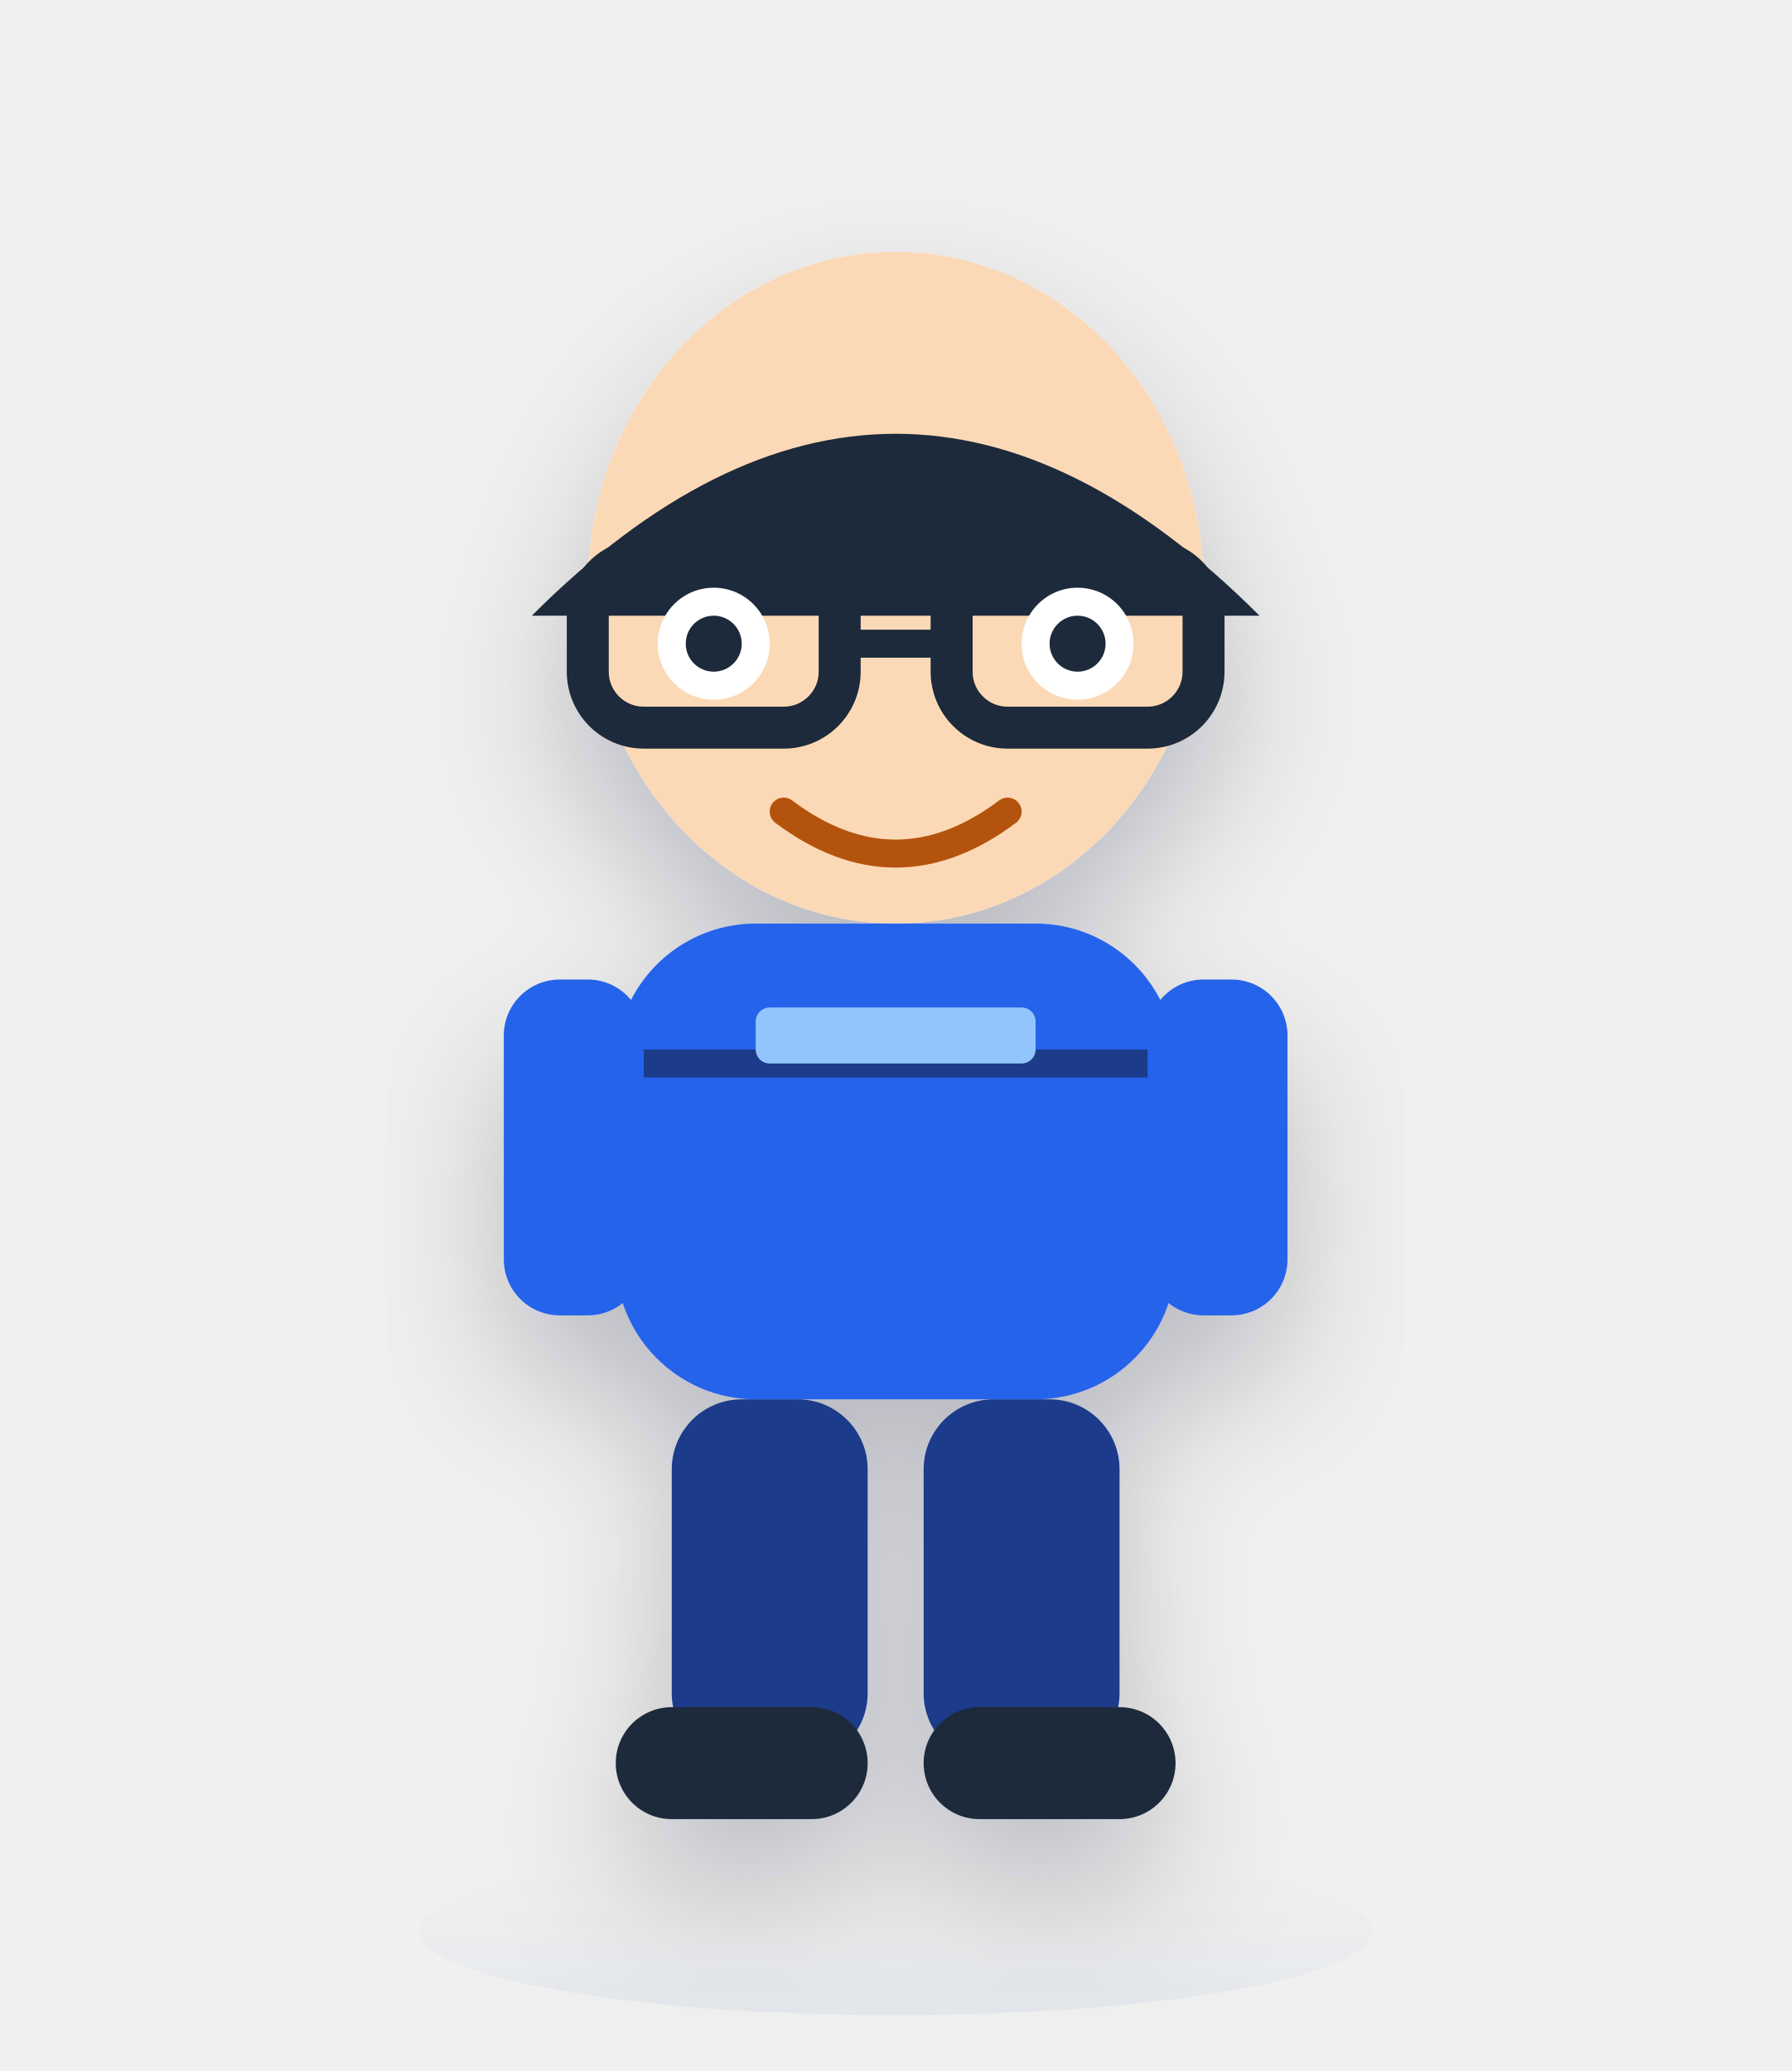
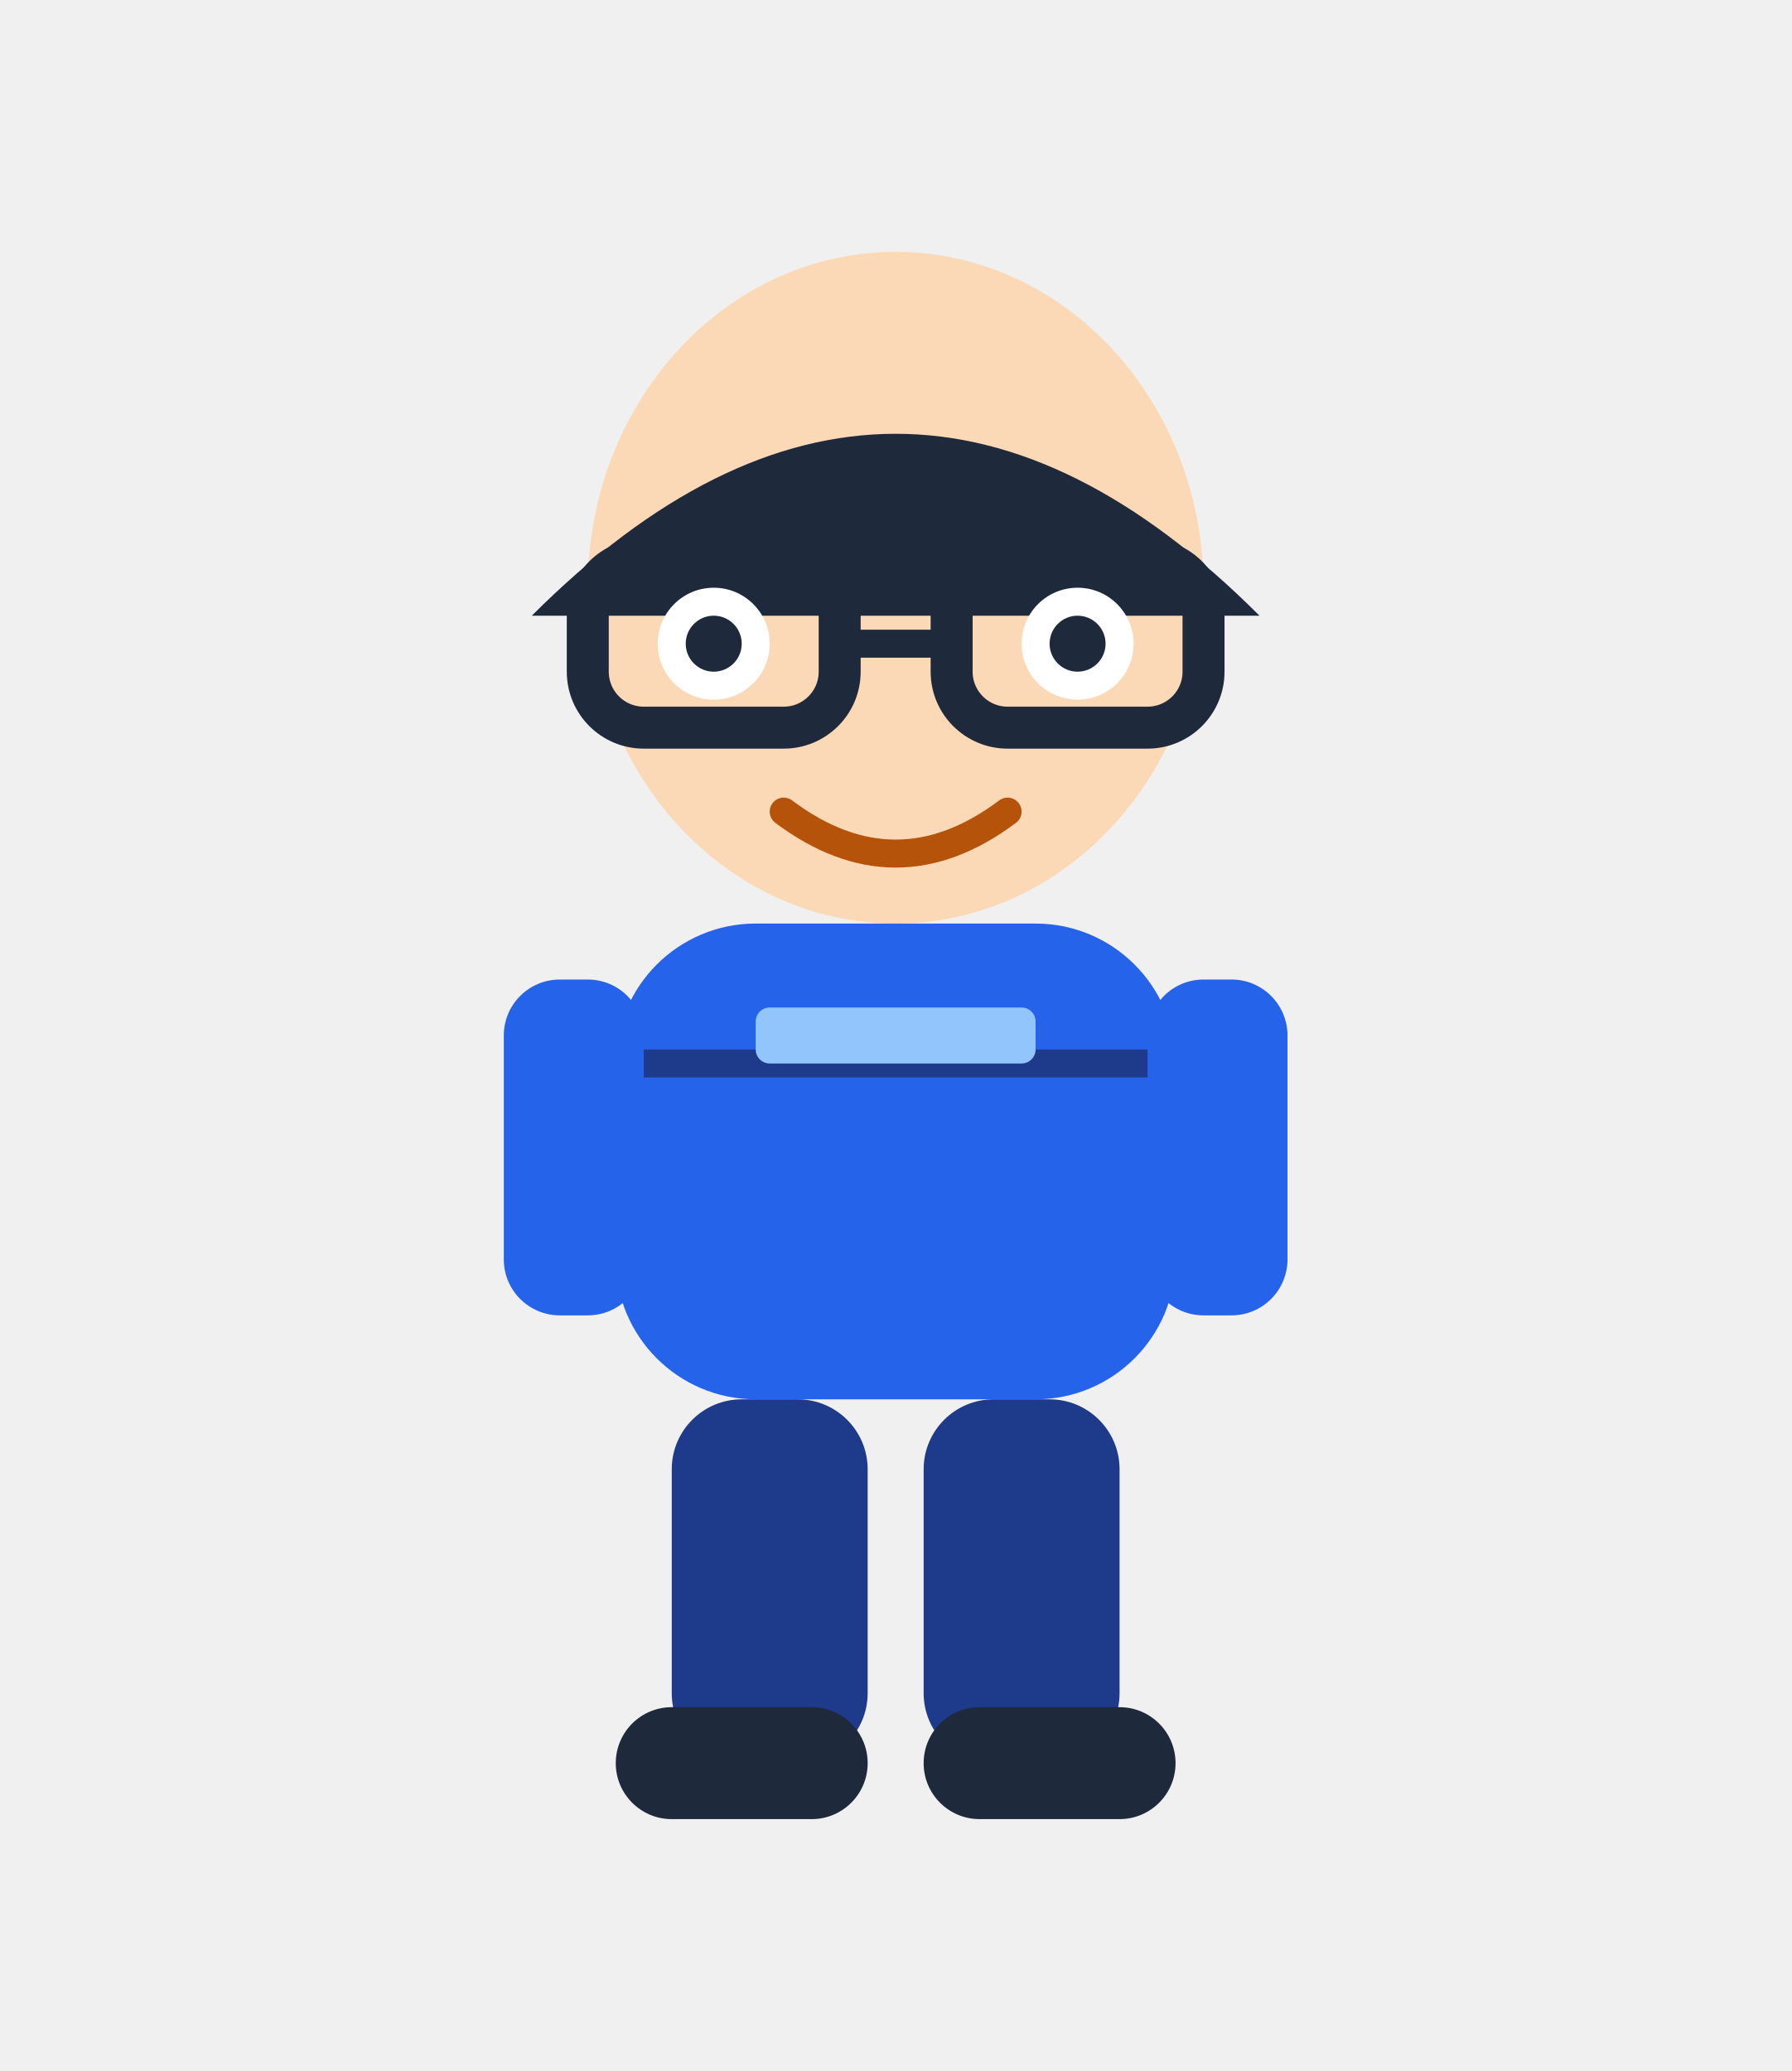
<svg xmlns="http://www.w3.org/2000/svg" viewBox="0 0 128 148" role="img" aria-hidden="true">
-   <defs>
-     <filter id="charShadow" x="-15%" y="-10%" width="130%" height="130%">
-       <feDropShadow dx="0" dy="5" stdDeviation="5" flood-color="#0f172a" flood-opacity="0.22" />
-     </filter>
-     <linearGradient id="floor" x1="0" y1="0" x2="0" y2="1">
-       <stop offset="0%" stop-color="#e2e8f0" stop-opacity="0" />
-       <stop offset="100%" stop-color="#cbd5e1" stop-opacity="0.35" />
-     </linearGradient>
-   </defs>
-   <ellipse cx="64" cy="138" rx="34" ry="6" fill="url(#floor)" />
-   <g filter="url(#charShadow)">
-     <ellipse cx="64" cy="42" rx="22" ry="24" fill="#fcd9b6" />
-     <path d="M38 44 Q64 18 90 44" fill="#1e293b" />
-     <rect x="42" y="40" width="18" height="12" rx="4" fill="none" stroke="#1e293b" stroke-width="3" />
-     <rect x="68" y="40" width="18" height="12" rx="4" fill="none" stroke="#1e293b" stroke-width="3" />
-     <path d="M60 46 H68" stroke="#1e293b" stroke-width="2" />
-     <circle cx="51" cy="46" r="4" fill="#ffffff" />
-     <circle cx="77" cy="46" r="4" fill="#ffffff" />
-     <circle cx="51" cy="46" r="2" fill="#1e293b" />
-     <circle cx="77" cy="46" r="2" fill="#1e293b" />
-     <path d="M56 58 Q64 64 72 58" fill="none" stroke="#b45309" stroke-width="2" stroke-linecap="round" />
-     <rect x="44" y="66" width="40" height="34" rx="10" fill="#2563eb" />
-     <path d="M44 76 H84" stroke="#1e3a8a" stroke-width="2" />
-     <rect x="54" y="72" width="20" height="4" rx="1" fill="#93c5fd" />
-     <rect x="36" y="70" width="10" height="24" rx="4" fill="#2563eb" />
-     <rect x="82" y="70" width="10" height="24" rx="4" fill="#2563eb" />
-     <rect x="48" y="100" width="14" height="26" rx="5" fill="#1e3a8a" />
-     <rect x="66" y="100" width="14" height="26" rx="5" fill="#1e3a8a" />
-     <rect x="44" y="122" width="18" height="8" rx="4" fill="#1e293b" />
-     <rect x="66" y="122" width="18" height="8" rx="4" fill="#1e293b" />
-   </g>
+   <ellipse cx="64" cy="42" rx="22" ry="24" fill="#fcd9b6" />
+   <path d="M38 44 Q64 18 90 44" fill="#1e293b" />
+   <rect x="42" y="40" width="18" height="12" rx="4" fill="none" stroke="#1e293b" stroke-width="3" />
+   <rect x="68" y="40" width="18" height="12" rx="4" fill="none" stroke="#1e293b" stroke-width="3" />
+   <path d="M60 46 H68" stroke="#1e293b" stroke-width="2" />
+   <circle cx="51" cy="46" r="4" fill="#ffffff" />
+   <circle cx="77" cy="46" r="4" fill="#ffffff" />
+   <circle cx="51" cy="46" r="2" fill="#1e293b" />
+   <circle cx="77" cy="46" r="2" fill="#1e293b" />
+   <path d="M56 58 Q64 64 72 58" fill="none" stroke="#b45309" stroke-width="2" stroke-linecap="round" />
+   <rect x="44" y="66" width="40" height="34" rx="10" fill="#2563eb" />
+   <path d="M44 76 H84" stroke="#1e3a8a" stroke-width="2" />
+   <rect x="54" y="72" width="20" height="4" rx="1" fill="#93c5fd" />
+   <rect x="36" y="70" width="10" height="24" rx="4" fill="#2563eb" />
+   <rect x="82" y="70" width="10" height="24" rx="4" fill="#2563eb" />
+   <rect x="48" y="100" width="14" height="26" rx="5" fill="#1e3a8a" />
+   <rect x="66" y="100" width="14" height="26" rx="5" fill="#1e3a8a" />
+   <rect x="44" y="122" width="18" height="8" rx="4" fill="#1e293b" />
+   <rect x="66" y="122" width="18" height="8" rx="4" fill="#1e293b" />
</svg>
